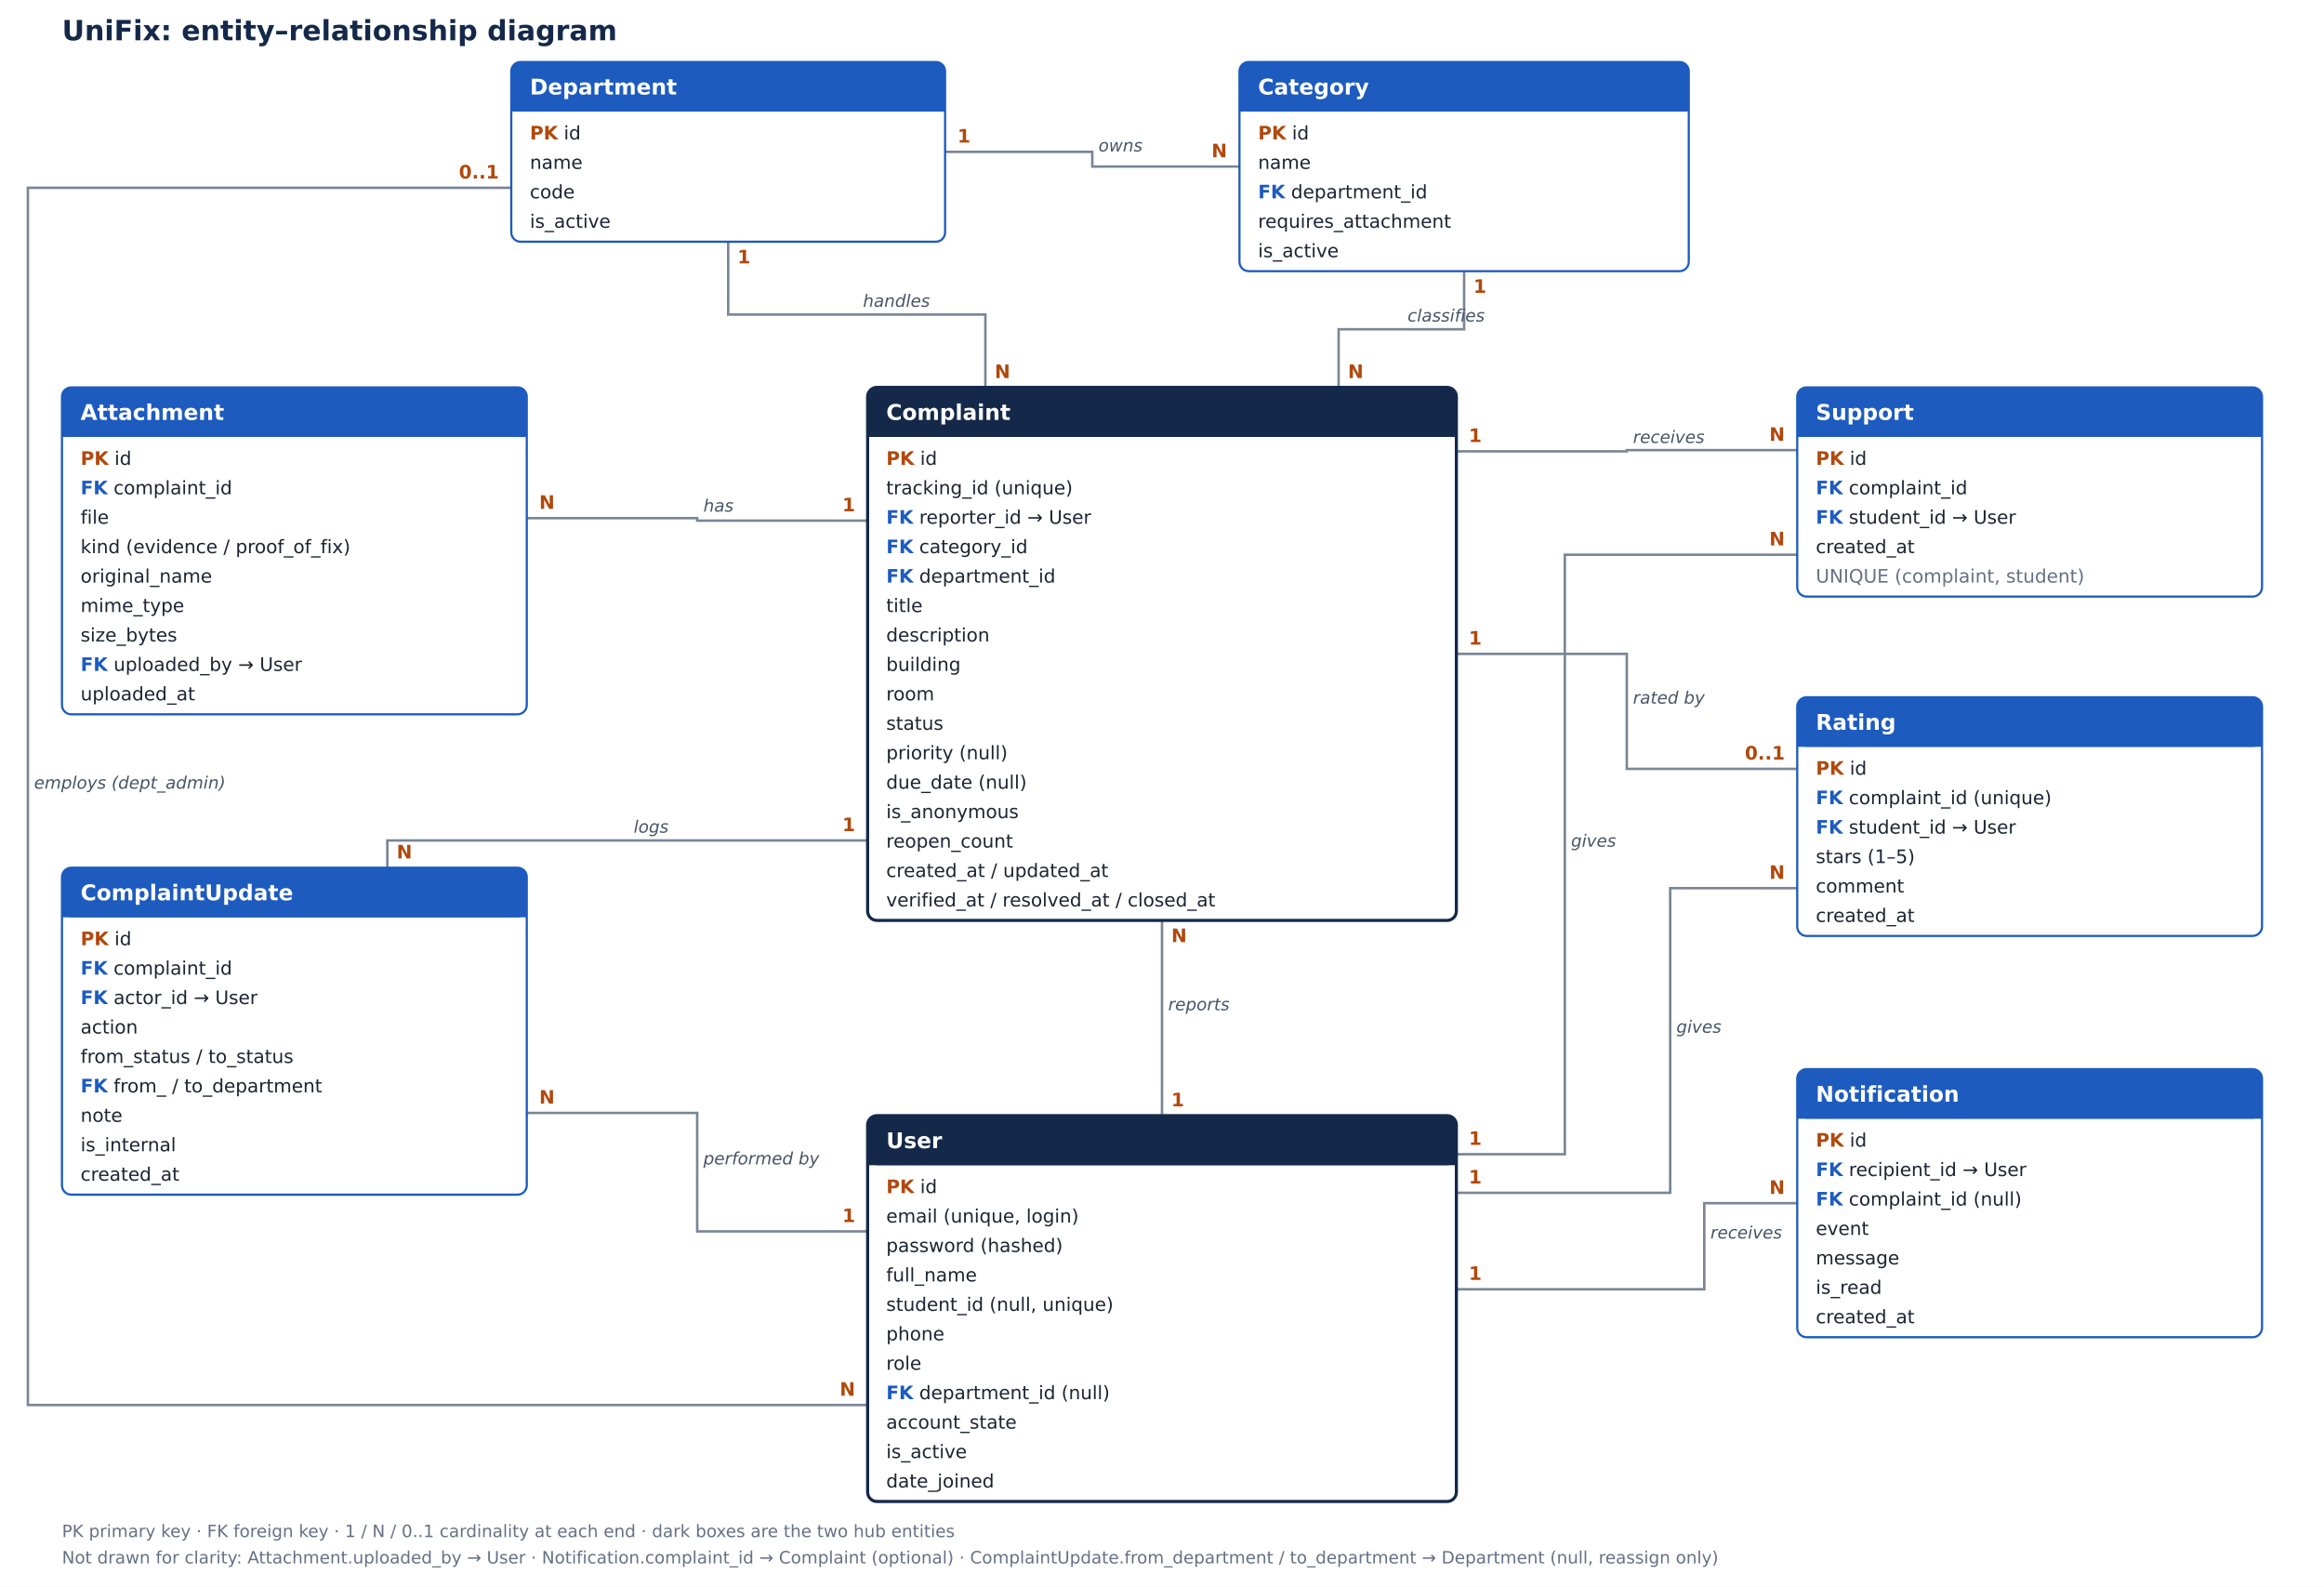
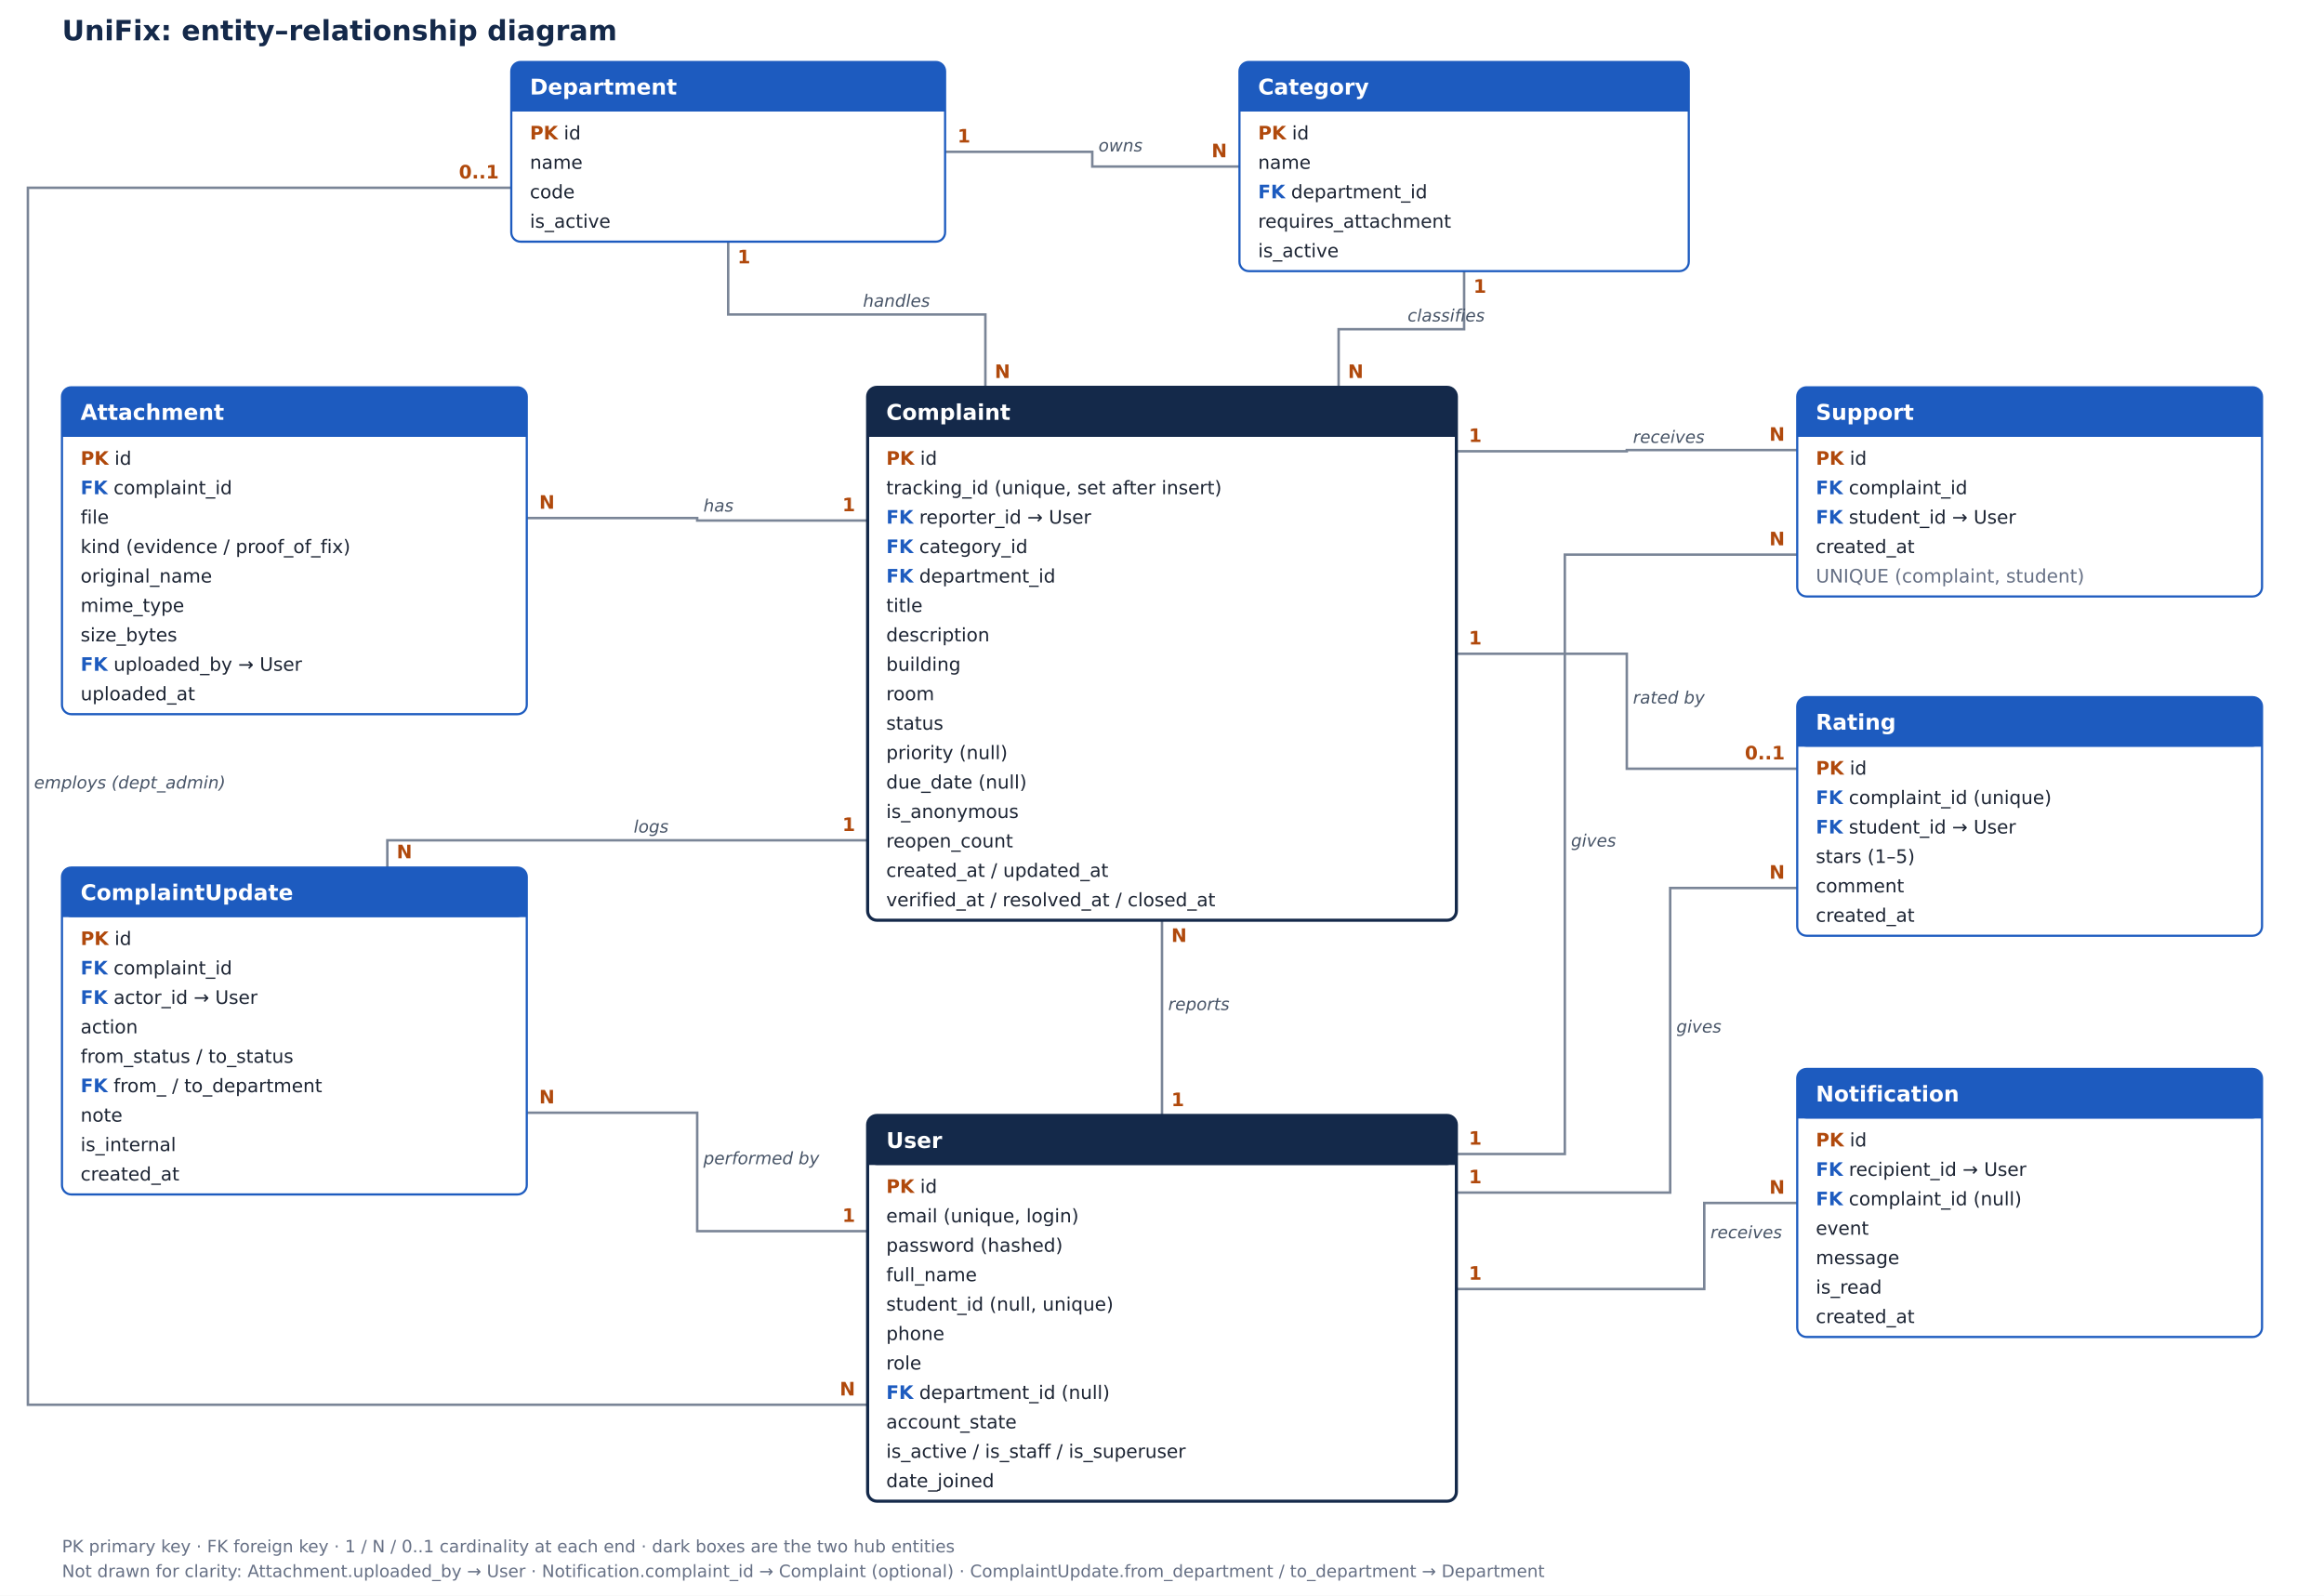
- <svg xmlns="http://www.w3.org/2000/svg" width="1500" height="1024" viewBox="0 0 1500 1024" font-family="DejaVu Sans, Arial">
-   <rect width="1500" height="1024" fill="#fff" />
+ <svg xmlns="http://www.w3.org/2000/svg" width="1500" height="1030" viewBox="0 0 1500 1030" font-family="DejaVu Sans, Arial">
+   <rect width="1500" height="1030" fill="#fff" />
  <text x="40" y="26" font-size="18" font-weight="bold" fill="#14294a">UniFix: entity–relationship diagram</text>
  <path d="M610 98.0 L705.0 98.0 L705.0 107.5 L800 107.5" fill="none" stroke="#7a8597" stroke-width="1.6" />
  <text x="618" y="92.0" font-size="12" font-weight="bold" fill="#b0490c" text-anchor="start">1</text>
  <text x="792" y="101.5" font-size="12" font-weight="bold" fill="#b0490c" text-anchor="end">N</text>
  <text x="709.0" y="97.75" font-size="11" font-style="italic" fill="#475467">owns</text>
  <path d="M470.0 156 L470.0 203.0 L636.0 203.0 L636.0 250" fill="none" stroke="#7a8597" stroke-width="1.6" />
  <text x="476.0" y="170" font-size="12" font-weight="bold" fill="#b0490c" text-anchor="start">1</text>
  <text x="642.0" y="244" font-size="12" font-weight="bold" fill="#b0490c" text-anchor="start">N</text>
  <text x="557.0" y="198.0" font-size="11" font-style="italic" fill="#475467">handles</text>
  <path d="M945.0 175 L945.0 212.5 L864.0 212.5 L864.0 250" fill="none" stroke="#7a8597" stroke-width="1.6" />
  <text x="951.0" y="189" font-size="12" font-weight="bold" fill="#b0490c" text-anchor="start">1</text>
  <text x="870.0" y="244" font-size="12" font-weight="bold" fill="#b0490c" text-anchor="start">N</text>
  <text x="908.5" y="207.5" font-size="11" font-style="italic" fill="#475467">classifies</text>
  <path d="M560 336.0 L450.0 336.0 L450.0 334.4 L340 334.4" fill="none" stroke="#7a8597" stroke-width="1.6" />
  <text x="552" y="330.0" font-size="12" font-weight="bold" fill="#b0490c" text-anchor="end">1</text>
  <text x="348" y="328.4" font-size="12" font-weight="bold" fill="#b0490c" text-anchor="start">N</text>
  <text x="454.0" y="330.2" font-size="11" font-style="italic" fill="#475467">has</text>
  <path d="M560 542.4 L250.0 542.4 L250.0 560" fill="none" stroke="#7a8597" stroke-width="1.6" />
  <text x="552" y="536.4" font-size="12" font-weight="bold" fill="#b0490c" text-anchor="end">1</text>
  <text x="256.0" y="554" font-size="12" font-weight="bold" fill="#b0490c" text-anchor="start">N</text>
  <text x="409.0" y="537.4" font-size="11" font-style="italic" fill="#475467">logs</text>
  <path d="M340 718.25 L450.0 718.25 L450.0 794.7 L560 794.7" fill="none" stroke="#7a8597" stroke-width="1.6" />
  <text x="348" y="712.25" font-size="12" font-weight="bold" fill="#b0490c" text-anchor="start">N</text>
  <text x="552" y="788.7" font-size="12" font-weight="bold" fill="#b0490c" text-anchor="end">1</text>
  <text x="454.0" y="751.475" font-size="11" font-style="italic" fill="#475467">performed by</text>
  <path d="M940 291.28 L1050.0 291.28 L1050.0 290.5 L1160 290.5" fill="none" stroke="#7a8597" stroke-width="1.6" />
  <text x="948" y="285.28" font-size="12" font-weight="bold" fill="#b0490c" text-anchor="start">1</text>
  <text x="1152" y="284.5" font-size="12" font-weight="bold" fill="#b0490c" text-anchor="end">N</text>
  <text x="1054.0" y="285.89" font-size="11" font-style="italic" fill="#475467">receives</text>
  <path d="M940 422.0 L1050.0 422.0 L1050.0 496.2 L1160 496.2" fill="none" stroke="#7a8597" stroke-width="1.6" />
  <text x="948" y="416.0" font-size="12" font-weight="bold" fill="#b0490c" text-anchor="start">1</text>
  <text x="1152" y="490.2" font-size="12" font-weight="bold" fill="#b0490c" text-anchor="end">0..1</text>
  <text x="1054.0" y="454.1" font-size="11" font-style="italic" fill="#475467">rated by</text>
  <path d="M1160 358.0 L1010.0 358.0 L1010.0 744.9 L940 744.9" fill="none" stroke="#7a8597" stroke-width="1.6" />
  <text x="1152" y="352.0" font-size="12" font-weight="bold" fill="#b0490c" text-anchor="end">N</text>
  <text x="948" y="738.9" font-size="12" font-weight="bold" fill="#b0490c" text-anchor="start">1</text>
  <text x="1014.0" y="546.45" font-size="11" font-style="italic" fill="#475467">gives</text>
  <path d="M1160 573.2 L1078.0 573.2 L1078.0 769.8 L940 769.8" fill="none" stroke="#7a8597" stroke-width="1.6" />
  <text x="1152" y="567.2" font-size="12" font-weight="bold" fill="#b0490c" text-anchor="end">N</text>
  <text x="948" y="763.8" font-size="12" font-weight="bold" fill="#b0490c" text-anchor="start">1</text>
  <text x="1082.0" y="666.5" font-size="11" font-style="italic" fill="#475467">gives</text>
  <path d="M1160 776.5 L1100.0 776.5 L1100.0 832.05 L940 832.05" fill="none" stroke="#7a8597" stroke-width="1.6" />
  <text x="1152" y="770.5" font-size="12" font-weight="bold" fill="#b0490c" text-anchor="end">N</text>
  <text x="948" y="826.05" font-size="12" font-weight="bold" fill="#b0490c" text-anchor="start">1</text>
  <text x="1104.0" y="799.275" font-size="11" font-style="italic" fill="#475467">receives</text>
  <path d="M750.0 720 L750.0 594" fill="none" stroke="#7a8597" stroke-width="1.6" />
  <text x="756.0" y="714" font-size="12" font-weight="bold" fill="#b0490c" text-anchor="start">1</text>
  <text x="756.0" y="608" font-size="12" font-weight="bold" fill="#b0490c" text-anchor="start">N</text>
  <text x="754.0" y="652.0" font-size="11" font-style="italic" fill="#475467">reports</text>
  <path d="M330 121.2 L18 121.2 L18 906.75 L560 906.75" fill="none" stroke="#7a8597" stroke-width="1.6" />
  <text x="322" y="115.2" font-size="12" font-weight="bold" fill="#b0490c" text-anchor="end">0..1</text>
  <text x="552" y="900.75" font-size="12" font-weight="bold" fill="#b0490c" text-anchor="end">N</text>
  <text x="22.0" y="508.975" font-size="11" font-style="italic" fill="#475467">employs (dept_admin)</text>
  <rect x="330" y="40" width="280" height="116" rx="6" fill="#fff" stroke="#1d5bbf" stroke-width="1.4" />
  <rect x="330" y="40" width="280" height="32" rx="6" fill="#1d5bbf" />
  <rect x="330" y="66" width="280" height="6" fill="#1d5bbf" />
  <text x="342" y="61" font-size="14" font-weight="bold" fill="#fff">Department</text>
  <text x="342" y="90" font-size="12" fill="#1c2433">
    <tspan font-weight="bold" fill="#b0490c">PK</tspan> id</text>
  <text x="342" y="109" font-size="12" fill="#1c2433">name</text>
  <text x="342" y="128" font-size="12" fill="#1c2433">code</text>
  <text x="342" y="147" font-size="12" fill="#1c2433">is_active</text>
  <rect x="800" y="40" width="290" height="135" rx="6" fill="#fff" stroke="#1d5bbf" stroke-width="1.4" />
  <rect x="800" y="40" width="290" height="32" rx="6" fill="#1d5bbf" />
  <rect x="800" y="66" width="290" height="6" fill="#1d5bbf" />
  <text x="812" y="61" font-size="14" font-weight="bold" fill="#fff">Category</text>
  <text x="812" y="90" font-size="12" fill="#1c2433">
    <tspan font-weight="bold" fill="#b0490c">PK</tspan> id</text>
  <text x="812" y="109" font-size="12" fill="#1c2433">name</text>
  <text x="812" y="128" font-size="12" fill="#1c2433">
    <tspan font-weight="bold" fill="#1d5bbf">FK</tspan> department_id</text>
  <text x="812" y="147" font-size="12" fill="#1c2433">requires_attachment</text>
  <text x="812" y="166" font-size="12" fill="#1c2433">is_active</text>
  <rect x="560" y="250" width="380" height="344" rx="6" fill="#fff" stroke="#14294a" stroke-width="2" />
  <rect x="560" y="250" width="380" height="32" rx="6" fill="#14294a" />
  <rect x="560" y="276" width="380" height="6" fill="#14294a" />
  <text x="572" y="271" font-size="14" font-weight="bold" fill="#fff">Complaint</text>
  <text x="572" y="300" font-size="12" fill="#1c2433">
    <tspan font-weight="bold" fill="#b0490c">PK</tspan> id</text>
-   <text x="572" y="319" font-size="12" fill="#1c2433">tracking_id (unique)</text>
+   <text x="572" y="319" font-size="12" fill="#1c2433">tracking_id (unique, set after insert)</text>
  <text x="572" y="338" font-size="12" fill="#1c2433">
    <tspan font-weight="bold" fill="#1d5bbf">FK</tspan> reporter_id → User</text>
  <text x="572" y="357" font-size="12" fill="#1c2433">
    <tspan font-weight="bold" fill="#1d5bbf">FK</tspan> category_id</text>
  <text x="572" y="376" font-size="12" fill="#1c2433">
    <tspan font-weight="bold" fill="#1d5bbf">FK</tspan> department_id</text>
  <text x="572" y="395" font-size="12" fill="#1c2433">title</text>
  <text x="572" y="414" font-size="12" fill="#1c2433">description</text>
  <text x="572" y="433" font-size="12" fill="#1c2433">building</text>
  <text x="572" y="452" font-size="12" fill="#1c2433">room</text>
  <text x="572" y="471" font-size="12" fill="#1c2433">status</text>
  <text x="572" y="490" font-size="12" fill="#1c2433">priority (null)</text>
  <text x="572" y="509" font-size="12" fill="#1c2433">due_date (null)</text>
  <text x="572" y="528" font-size="12" fill="#1c2433">is_anonymous</text>
  <text x="572" y="547" font-size="12" fill="#1c2433">reopen_count</text>
  <text x="572" y="566" font-size="12" fill="#1c2433">created_at / updated_at</text>
  <text x="572" y="585" font-size="12" fill="#1c2433">verified_at / resolved_at / closed_at</text>
  <rect x="40" y="250" width="300" height="211" rx="6" fill="#fff" stroke="#1d5bbf" stroke-width="1.4" />
  <rect x="40" y="250" width="300" height="32" rx="6" fill="#1d5bbf" />
  <rect x="40" y="276" width="300" height="6" fill="#1d5bbf" />
  <text x="52" y="271" font-size="14" font-weight="bold" fill="#fff">Attachment</text>
  <text x="52" y="300" font-size="12" fill="#1c2433">
    <tspan font-weight="bold" fill="#b0490c">PK</tspan> id</text>
  <text x="52" y="319" font-size="12" fill="#1c2433">
    <tspan font-weight="bold" fill="#1d5bbf">FK</tspan> complaint_id</text>
  <text x="52" y="338" font-size="12" fill="#1c2433">file</text>
  <text x="52" y="357" font-size="12" fill="#1c2433">kind (evidence / proof_of_fix)</text>
  <text x="52" y="376" font-size="12" fill="#1c2433">original_name</text>
  <text x="52" y="395" font-size="12" fill="#1c2433">mime_type</text>
  <text x="52" y="414" font-size="12" fill="#1c2433">size_bytes</text>
  <text x="52" y="433" font-size="12" fill="#1c2433">
    <tspan font-weight="bold" fill="#1d5bbf">FK</tspan> uploaded_by → User</text>
  <text x="52" y="452" font-size="12" fill="#1c2433">uploaded_at</text>
  <rect x="40" y="560" width="300" height="211" rx="6" fill="#fff" stroke="#1d5bbf" stroke-width="1.4" />
  <rect x="40" y="560" width="300" height="32" rx="6" fill="#1d5bbf" />
  <rect x="40" y="586" width="300" height="6" fill="#1d5bbf" />
  <text x="52" y="581" font-size="14" font-weight="bold" fill="#fff">ComplaintUpdate</text>
  <text x="52" y="610" font-size="12" fill="#1c2433">
    <tspan font-weight="bold" fill="#b0490c">PK</tspan> id</text>
  <text x="52" y="629" font-size="12" fill="#1c2433">
    <tspan font-weight="bold" fill="#1d5bbf">FK</tspan> complaint_id</text>
  <text x="52" y="648" font-size="12" fill="#1c2433">
    <tspan font-weight="bold" fill="#1d5bbf">FK</tspan> actor_id → User</text>
  <text x="52" y="667" font-size="12" fill="#1c2433">action</text>
  <text x="52" y="686" font-size="12" fill="#1c2433">from_status / to_status</text>
  <text x="52" y="705" font-size="12" fill="#1c2433">
    <tspan font-weight="bold" fill="#1d5bbf">FK</tspan> from_ / to_department</text>
  <text x="52" y="724" font-size="12" fill="#1c2433">note</text>
  <text x="52" y="743" font-size="12" fill="#1c2433">is_internal</text>
  <text x="52" y="762" font-size="12" fill="#1c2433">created_at</text>
  <rect x="1160" y="250" width="300" height="135" rx="6" fill="#fff" stroke="#1d5bbf" stroke-width="1.4" />
  <rect x="1160" y="250" width="300" height="32" rx="6" fill="#1d5bbf" />
  <rect x="1160" y="276" width="300" height="6" fill="#1d5bbf" />
  <text x="1172" y="271" font-size="14" font-weight="bold" fill="#fff">Support</text>
  <text x="1172" y="300" font-size="12" fill="#1c2433">
    <tspan font-weight="bold" fill="#b0490c">PK</tspan> id</text>
  <text x="1172" y="319" font-size="12" fill="#1c2433">
    <tspan font-weight="bold" fill="#1d5bbf">FK</tspan> complaint_id</text>
  <text x="1172" y="338" font-size="12" fill="#1c2433">
    <tspan font-weight="bold" fill="#1d5bbf">FK</tspan> student_id → User</text>
  <text x="1172" y="357" font-size="12" fill="#1c2433">created_at</text>
  <text x="1172" y="376" font-size="12" fill="#1c2433">
    <tspan fill="#667085">UNIQUE (complaint, student)</tspan>
  </text>
  <rect x="1160" y="450" width="300" height="154" rx="6" fill="#fff" stroke="#1d5bbf" stroke-width="1.4" />
  <rect x="1160" y="450" width="300" height="32" rx="6" fill="#1d5bbf" />
  <rect x="1160" y="476" width="300" height="6" fill="#1d5bbf" />
  <text x="1172" y="471" font-size="14" font-weight="bold" fill="#fff">Rating</text>
  <text x="1172" y="500" font-size="12" fill="#1c2433">
    <tspan font-weight="bold" fill="#b0490c">PK</tspan> id</text>
  <text x="1172" y="519" font-size="12" fill="#1c2433">
    <tspan font-weight="bold" fill="#1d5bbf">FK</tspan> complaint_id (unique)</text>
  <text x="1172" y="538" font-size="12" fill="#1c2433">
    <tspan font-weight="bold" fill="#1d5bbf">FK</tspan> student_id → User</text>
  <text x="1172" y="557" font-size="12" fill="#1c2433">stars (1–5)</text>
  <text x="1172" y="576" font-size="12" fill="#1c2433">comment</text>
  <text x="1172" y="595" font-size="12" fill="#1c2433">created_at</text>
  <rect x="1160" y="690" width="300" height="173" rx="6" fill="#fff" stroke="#1d5bbf" stroke-width="1.4" />
  <rect x="1160" y="690" width="300" height="32" rx="6" fill="#1d5bbf" />
  <rect x="1160" y="716" width="300" height="6" fill="#1d5bbf" />
  <text x="1172" y="711" font-size="14" font-weight="bold" fill="#fff">Notification</text>
  <text x="1172" y="740" font-size="12" fill="#1c2433">
    <tspan font-weight="bold" fill="#b0490c">PK</tspan> id</text>
  <text x="1172" y="759" font-size="12" fill="#1c2433">
    <tspan font-weight="bold" fill="#1d5bbf">FK</tspan> recipient_id → User</text>
  <text x="1172" y="778" font-size="12" fill="#1c2433">
    <tspan font-weight="bold" fill="#1d5bbf">FK</tspan> complaint_id (null)</text>
  <text x="1172" y="797" font-size="12" fill="#1c2433">event</text>
  <text x="1172" y="816" font-size="12" fill="#1c2433">message</text>
  <text x="1172" y="835" font-size="12" fill="#1c2433">is_read</text>
  <text x="1172" y="854" font-size="12" fill="#1c2433">created_at</text>
  <rect x="560" y="720" width="380" height="249" rx="6" fill="#fff" stroke="#14294a" stroke-width="2" />
  <rect x="560" y="720" width="380" height="32" rx="6" fill="#14294a" />
  <rect x="560" y="746" width="380" height="6" fill="#14294a" />
  <text x="572" y="741" font-size="14" font-weight="bold" fill="#fff">User</text>
  <text x="572" y="770" font-size="12" fill="#1c2433">
    <tspan font-weight="bold" fill="#b0490c">PK</tspan> id</text>
  <text x="572" y="789" font-size="12" fill="#1c2433">email (unique, login)</text>
  <text x="572" y="808" font-size="12" fill="#1c2433">password (hashed)</text>
  <text x="572" y="827" font-size="12" fill="#1c2433">full_name</text>
  <text x="572" y="846" font-size="12" fill="#1c2433">student_id (null, unique)</text>
  <text x="572" y="865" font-size="12" fill="#1c2433">phone</text>
  <text x="572" y="884" font-size="12" fill="#1c2433">role</text>
  <text x="572" y="903" font-size="12" fill="#1c2433">
    <tspan font-weight="bold" fill="#1d5bbf">FK</tspan> department_id (null)</text>
  <text x="572" y="922" font-size="12" fill="#1c2433">account_state</text>
-   <text x="572" y="941" font-size="12" fill="#1c2433">is_active</text>
+   <text x="572" y="941" font-size="12" fill="#1c2433">is_active / is_staff / is_superuser</text>
  <text x="572" y="960" font-size="12" fill="#1c2433">date_joined</text>
-   <text x="40" y="992" font-size="11" fill="#667085">PK primary key · FK foreign key · 1 / N / 0..1 cardinality at each end · dark boxes are the two hub entities</text>
-   <text x="40" y="1009" font-size="11" fill="#667085">Not drawn for clarity: Attachment.uploaded_by → User · Notification.complaint_id → Complaint (optional) · ComplaintUpdate.from_department / to_department → Department (null, reassign only)</text>
+   <text x="40" y="1002" font-size="11" fill="#667085">PK primary key · FK foreign key · 1 / N / 0..1 cardinality at each end · dark boxes are the two hub entities</text>
+   <text x="40" y="1018" font-size="11" fill="#667085">Not drawn for clarity: Attachment.uploaded_by → User · Notification.complaint_id → Complaint (optional) · ComplaintUpdate.from_department / to_department → Department</text>
</svg>
